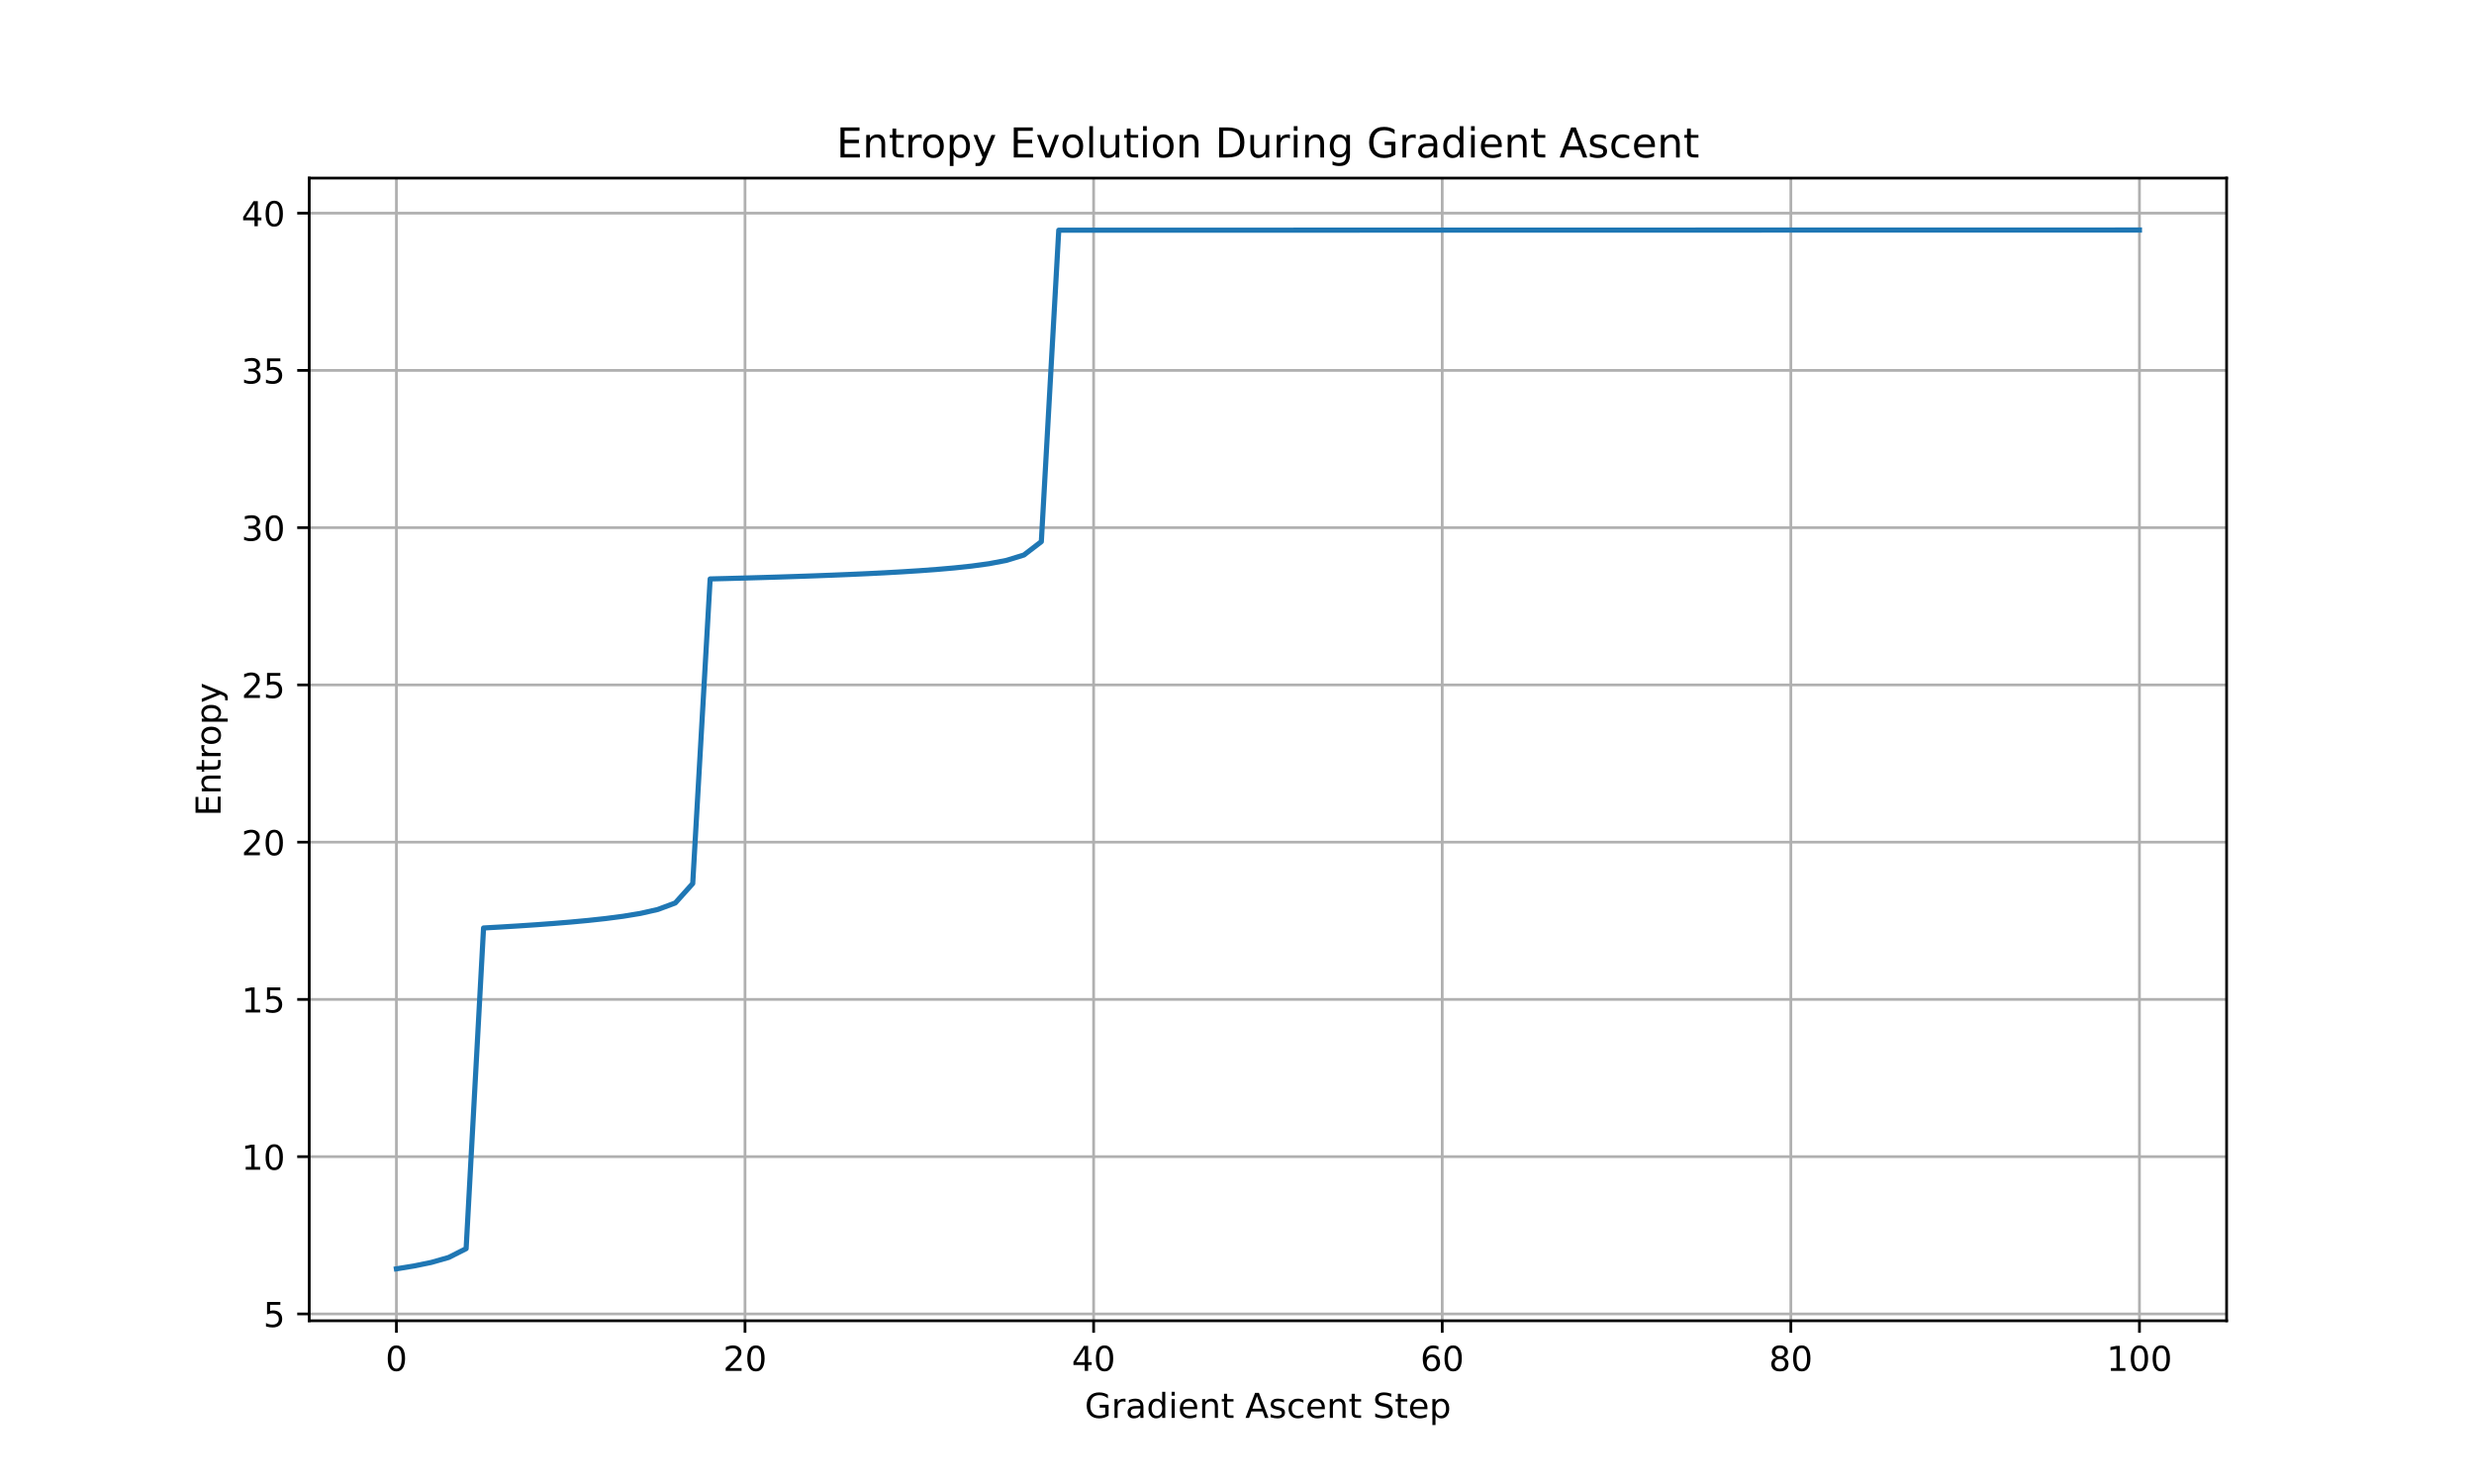
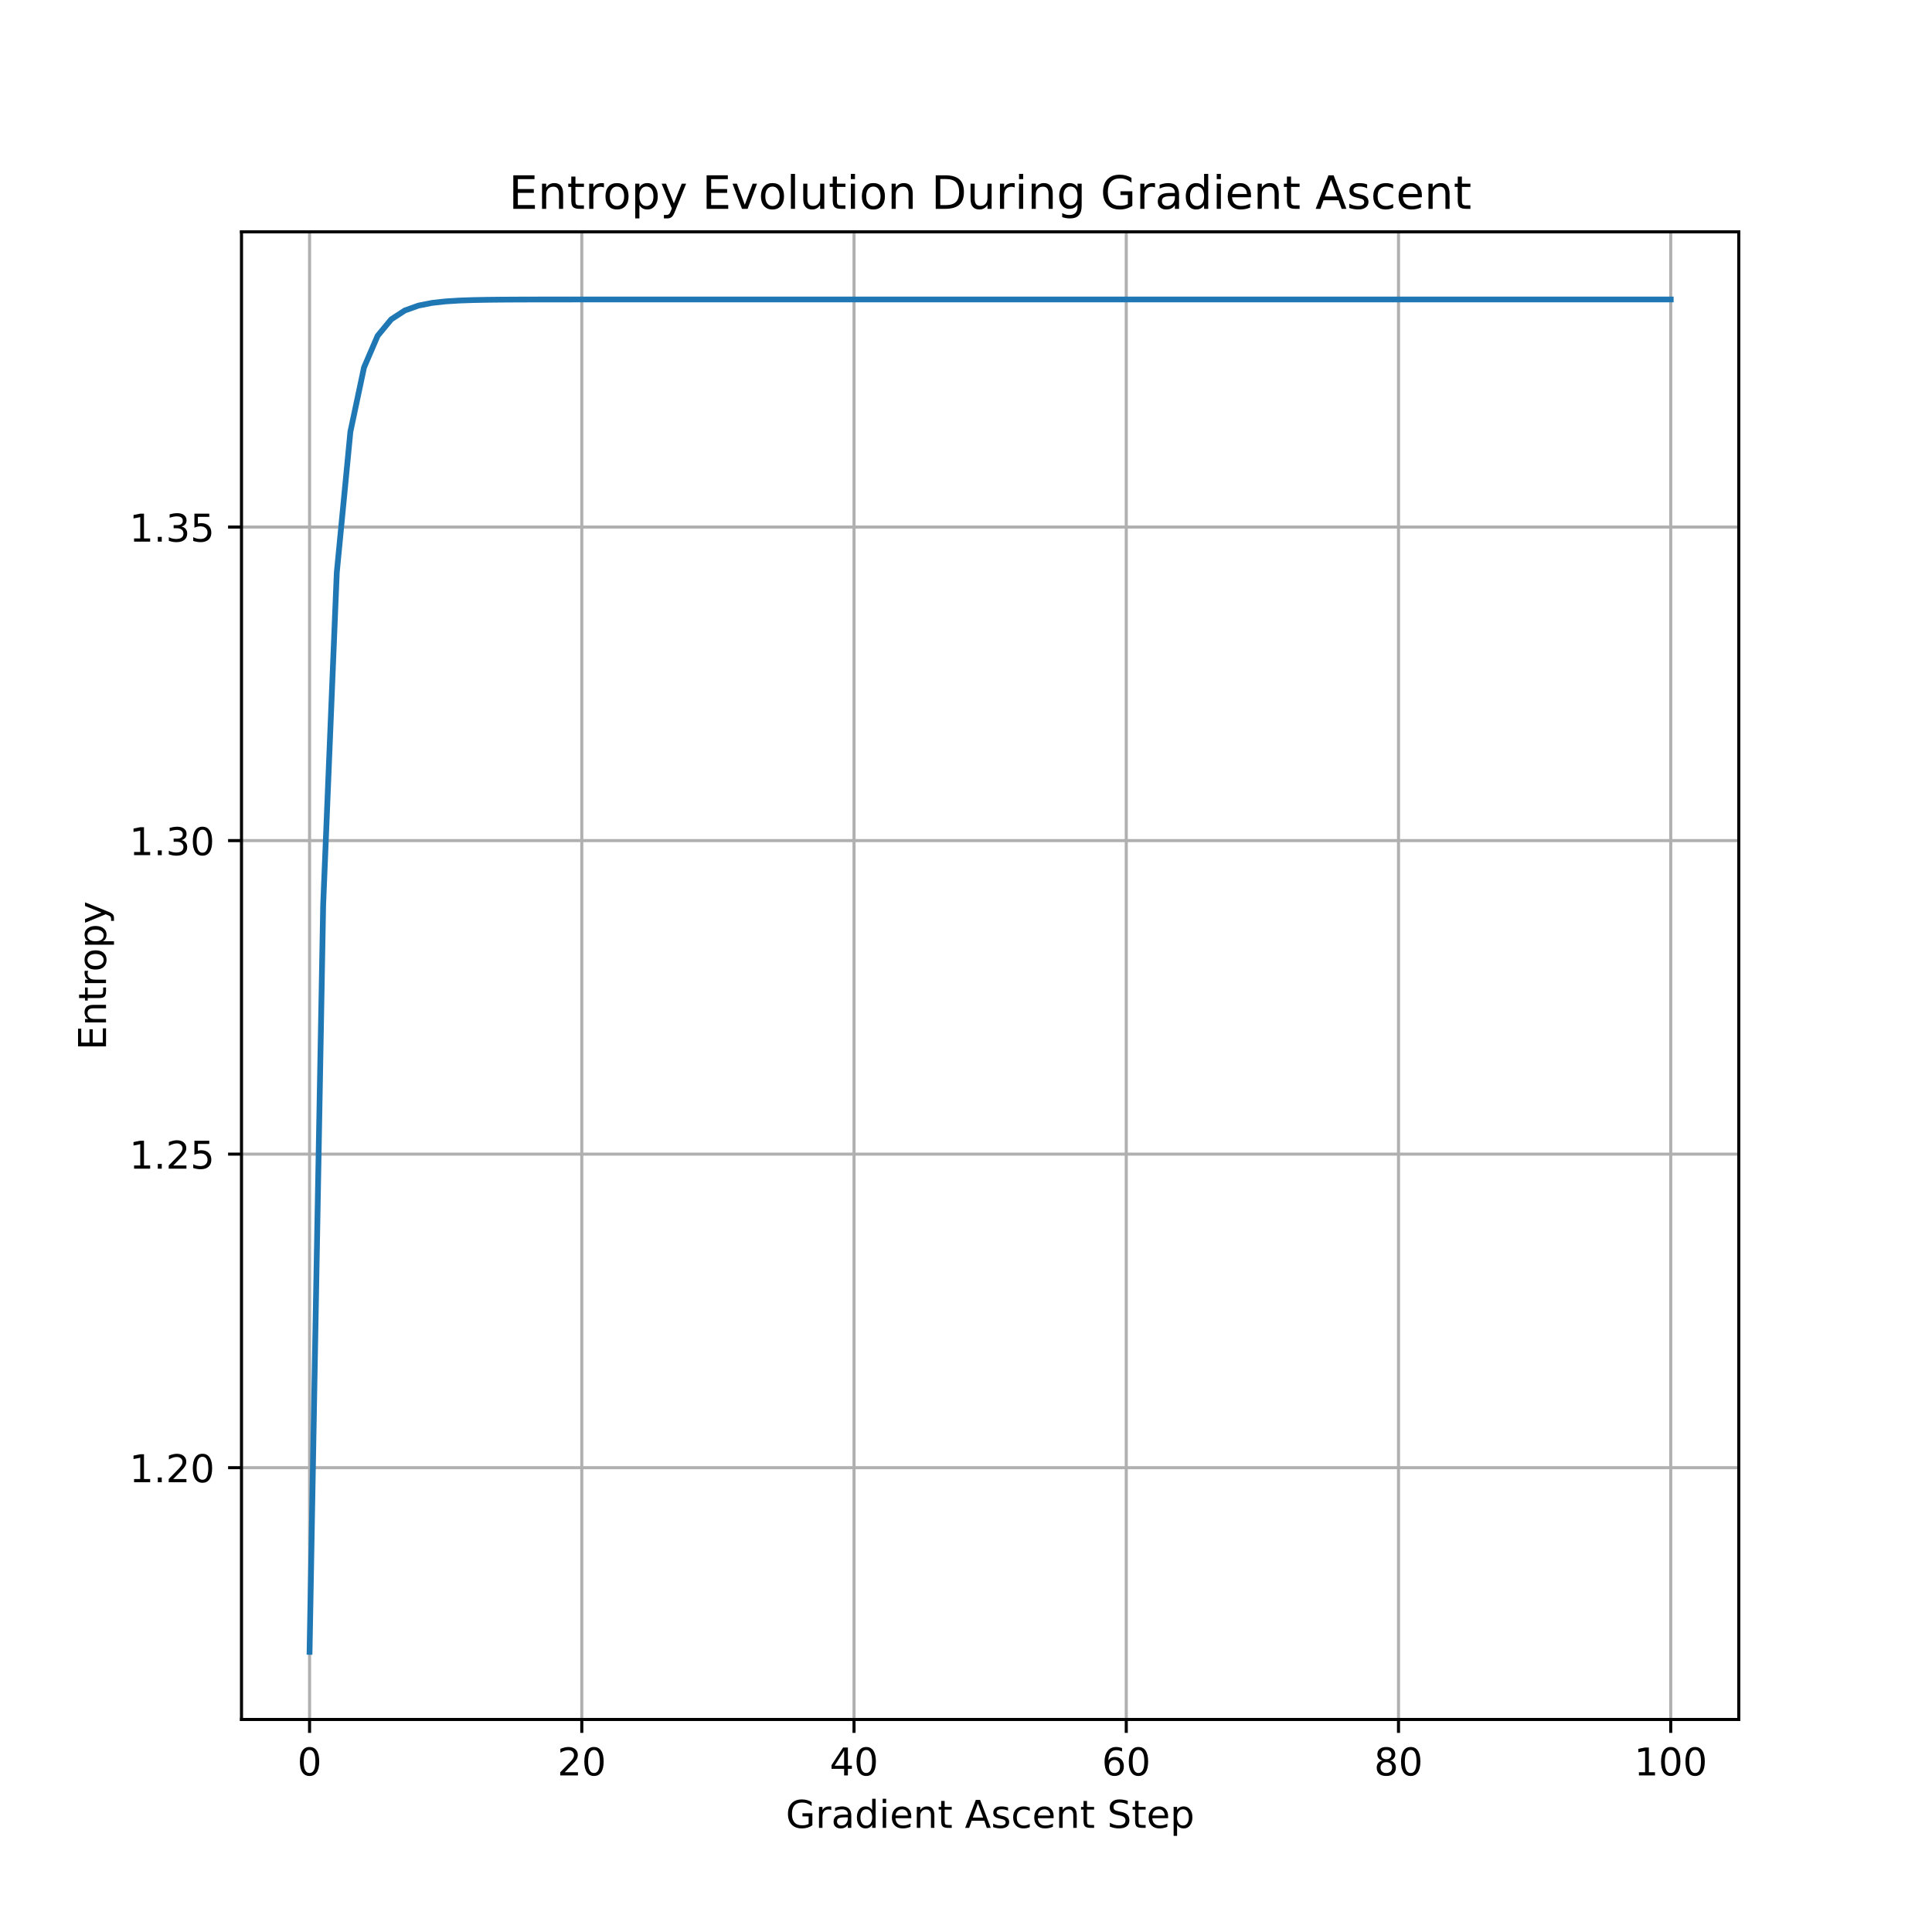
- <svg xmlns="http://www.w3.org/2000/svg" xmlns:xlink="http://www.w3.org/1999/xlink" width="720pt" height="432pt" viewBox="0 0 720 432" version="1.1">
+ <svg xmlns="http://www.w3.org/2000/svg" xmlns:xlink="http://www.w3.org/1999/xlink" width="504pt" height="504pt" viewBox="0 0 504 504" version="1.1">
  <defs>
    <style type="text/css">*{stroke-linejoin: round; stroke-linecap: butt}</style>
  </defs>
  <g id="figure_1">
    <g id="patch_1">
-       <path d="M 0 432  L 720 432  L 720 0  L 0 0  L 0 432  z " style="fill: none" />
+       <path d="M 0 504  L 504 504  L 504 0  L 0 0  L 0 504  z " style="fill: none" />
    </g>
    <g id="axes_1">
      <g id="patch_2">
-         <path d="M 90 384.48  L 648 384.48  L 648 51.84  L 90 51.84  L 90 384.48  z " style="fill: none" />
+         <path d="M 63 448.56  L 453.6 448.56  L 453.6 60.48  L 63 60.48  L 63 448.56  z " style="fill: none" />
      </g>
      <g id="matplotlib.axis_1">
        <g id="xtick_1">
          <g id="line2d_1">
-             <path d="M 115.364 384.48  L 115.364 51.84  " clip-path="url(#p4aa6368292)" style="fill: none; stroke: #b0b0b0; stroke-width: 0.8; stroke-linecap: square" />
+             <path d="M 80.755 448.56  L 80.755 60.48  " clip-path="url(#p3ddbc69bce)" style="fill: none; stroke: #b0b0b0; stroke-width: 0.8; stroke-linecap: square" />
          </g>
          <g id="line2d_2">
            <defs>
-               <path id="mb524444a73" d="M 0 0  L 0 3.5  " style="stroke: #000000; stroke-width: 0.8" />
+               <path id="m2b04e5238c" d="M 0 0  L 0 3.5  " style="stroke: #000000; stroke-width: 0.8" />
            </defs>
            <g>
-               <use xlink:href="#mb524444a73" x="115.364" y="384.48" style="stroke: #000000; stroke-width: 0.8" />
+               <use xlink:href="#m2b04e5238c" x="80.755" y="448.56" style="stroke: #000000; stroke-width: 0.8" />
            </g>
          </g>
          <g id="text_1">
-             <g transform="translate(112.1824 399.0784) scale(0.1 -0.1)">
+             <g transform="translate(77.5733 463.1584) scale(0.1 -0.1)">
              <defs>
                <path id="DejaVuSans-30" d="M 2034 4250  Q 1547 4250 1301 3770  Q 1056 3291 1056 2328  Q 1056 1369 1301 889  Q 1547 409 2034 409  Q 2525 409 2770 889  Q 3016 1369 3016 2328  Q 3016 3291 2770 3770  Q 2525 4250 2034 4250  z M 2034 4750  Q 2819 4750 3233 4129  Q 3647 3509 3647 2328  Q 3647 1150 3233 529  Q 2819 -91 2034 -91  Q 1250 -91 836 529  Q 422 1150 422 2328  Q 422 3509 836 4129  Q 1250 4750 2034 4750  z " transform="scale(0.015625)" />
              </defs>
              <use xlink:href="#DejaVuSans-30" />
            </g>
          </g>
        </g>
        <g id="xtick_2">
          <g id="line2d_3">
-             <path d="M 216.818 384.48  L 216.818 51.84  " clip-path="url(#p4aa6368292)" style="fill: none; stroke: #b0b0b0; stroke-width: 0.8; stroke-linecap: square" />
+             <path d="M 151.773 448.56  L 151.773 60.48  " clip-path="url(#p3ddbc69bce)" style="fill: none; stroke: #b0b0b0; stroke-width: 0.8; stroke-linecap: square" />
          </g>
          <g id="line2d_4">
            <g>
-               <use xlink:href="#mb524444a73" x="216.818" y="384.48" style="stroke: #000000; stroke-width: 0.8" />
+               <use xlink:href="#m2b04e5238c" x="151.773" y="448.56" style="stroke: #000000; stroke-width: 0.8" />
            </g>
          </g>
          <g id="text_2">
-             <g transform="translate(210.4557 399.0784) scale(0.1 -0.1)">
+             <g transform="translate(145.4102 463.1584) scale(0.1 -0.1)">
              <defs>
                <path id="DejaVuSans-32" d="M 1228 531  L 3431 531  L 3431 0  L 469 0  L 469 531  Q 828 903 1448 1529  Q 2069 2156 2228 2338  Q 2531 2678 2651 2914  Q 2772 3150 2772 3378  Q 2772 3750 2511 3984  Q 2250 4219 1831 4219  Q 1534 4219 1204 4116  Q 875 4013 500 3803  L 500 4441  Q 881 4594 1212 4672  Q 1544 4750 1819 4750  Q 2544 4750 2975 4387  Q 3406 4025 3406 3419  Q 3406 3131 3298 2873  Q 3191 2616 2906 2266  Q 2828 2175 2409 1742  Q 1991 1309 1228 531  z " transform="scale(0.015625)" />
              </defs>
              <use xlink:href="#DejaVuSans-32" />
              <use xlink:href="#DejaVuSans-30" x="63.623" />
            </g>
          </g>
        </g>
        <g id="xtick_3">
          <g id="line2d_5">
-             <path d="M 318.273 384.48  L 318.273 51.84  " clip-path="url(#p4aa6368292)" style="fill: none; stroke: #b0b0b0; stroke-width: 0.8; stroke-linecap: square" />
+             <path d="M 222.791 448.56  L 222.791 60.48  " clip-path="url(#p3ddbc69bce)" style="fill: none; stroke: #b0b0b0; stroke-width: 0.8; stroke-linecap: square" />
          </g>
          <g id="line2d_6">
            <g>
-               <use xlink:href="#mb524444a73" x="318.273" y="384.48" style="stroke: #000000; stroke-width: 0.8" />
+               <use xlink:href="#m2b04e5238c" x="222.791" y="448.56" style="stroke: #000000; stroke-width: 0.8" />
            </g>
          </g>
          <g id="text_3">
-             <g transform="translate(311.9102 399.0784) scale(0.1 -0.1)">
+             <g transform="translate(216.4284 463.1584) scale(0.1 -0.1)">
              <defs>
                <path id="DejaVuSans-34" d="M 2419 4116  L 825 1625  L 2419 1625  L 2419 4116  z M 2253 4666  L 3047 4666  L 3047 1625  L 3713 1625  L 3713 1100  L 3047 1100  L 3047 0  L 2419 0  L 2419 1100  L 313 1100  L 313 1709  L 2253 4666  z " transform="scale(0.015625)" />
              </defs>
              <use xlink:href="#DejaVuSans-34" />
              <use xlink:href="#DejaVuSans-30" x="63.623" />
            </g>
          </g>
        </g>
        <g id="xtick_4">
          <g id="line2d_7">
-             <path d="M 419.727 384.48  L 419.727 51.84  " clip-path="url(#p4aa6368292)" style="fill: none; stroke: #b0b0b0; stroke-width: 0.8; stroke-linecap: square" />
+             <path d="M 293.809 448.56  L 293.809 60.48  " clip-path="url(#p3ddbc69bce)" style="fill: none; stroke: #b0b0b0; stroke-width: 0.8; stroke-linecap: square" />
          </g>
          <g id="line2d_8">
            <g>
-               <use xlink:href="#mb524444a73" x="419.727" y="384.48" style="stroke: #000000; stroke-width: 0.8" />
+               <use xlink:href="#m2b04e5238c" x="293.809" y="448.56" style="stroke: #000000; stroke-width: 0.8" />
            </g>
          </g>
          <g id="text_4">
-             <g transform="translate(413.3648 399.0784) scale(0.1 -0.1)">
+             <g transform="translate(287.4466 463.1584) scale(0.1 -0.1)">
              <defs>
                <path id="DejaVuSans-36" d="M 2113 2584  Q 1688 2584 1439 2293  Q 1191 2003 1191 1497  Q 1191 994 1439 701  Q 1688 409 2113 409  Q 2538 409 2786 701  Q 3034 994 3034 1497  Q 3034 2003 2786 2293  Q 2538 2584 2113 2584  z M 3366 4563  L 3366 3988  Q 3128 4100 2886 4159  Q 2644 4219 2406 4219  Q 1781 4219 1451 3797  Q 1122 3375 1075 2522  Q 1259 2794 1537 2939  Q 1816 3084 2150 3084  Q 2853 3084 3261 2657  Q 3669 2231 3669 1497  Q 3669 778 3244 343  Q 2819 -91 2113 -91  Q 1303 -91 875 529  Q 447 1150 447 2328  Q 447 3434 972 4092  Q 1497 4750 2381 4750  Q 2619 4750 2861 4703  Q 3103 4656 3366 4563  z " transform="scale(0.015625)" />
              </defs>
              <use xlink:href="#DejaVuSans-36" />
              <use xlink:href="#DejaVuSans-30" x="63.623" />
            </g>
          </g>
        </g>
        <g id="xtick_5">
          <g id="line2d_9">
-             <path d="M 521.182 384.48  L 521.182 51.84  " clip-path="url(#p4aa6368292)" style="fill: none; stroke: #b0b0b0; stroke-width: 0.8; stroke-linecap: square" />
+             <path d="M 364.827 448.56  L 364.827 60.48  " clip-path="url(#p3ddbc69bce)" style="fill: none; stroke: #b0b0b0; stroke-width: 0.8; stroke-linecap: square" />
          </g>
          <g id="line2d_10">
            <g>
-               <use xlink:href="#mb524444a73" x="521.182" y="384.48" style="stroke: #000000; stroke-width: 0.8" />
+               <use xlink:href="#m2b04e5238c" x="364.827" y="448.56" style="stroke: #000000; stroke-width: 0.8" />
            </g>
          </g>
          <g id="text_5">
-             <g transform="translate(514.8193 399.0784) scale(0.1 -0.1)">
+             <g transform="translate(358.4648 463.1584) scale(0.1 -0.1)">
              <defs>
                <path id="DejaVuSans-38" d="M 2034 2216  Q 1584 2216 1326 1975  Q 1069 1734 1069 1313  Q 1069 891 1326 650  Q 1584 409 2034 409  Q 2484 409 2743 651  Q 3003 894 3003 1313  Q 3003 1734 2745 1975  Q 2488 2216 2034 2216  z M 1403 2484  Q 997 2584 770 2862  Q 544 3141 544 3541  Q 544 4100 942 4425  Q 1341 4750 2034 4750  Q 2731 4750 3128 4425  Q 3525 4100 3525 3541  Q 3525 3141 3298 2862  Q 3072 2584 2669 2484  Q 3125 2378 3379 2068  Q 3634 1759 3634 1313  Q 3634 634 3220 271  Q 2806 -91 2034 -91  Q 1263 -91 848 271  Q 434 634 434 1313  Q 434 1759 690 2068  Q 947 2378 1403 2484  z M 1172 3481  Q 1172 3119 1398 2916  Q 1625 2713 2034 2713  Q 2441 2713 2670 2916  Q 2900 3119 2900 3481  Q 2900 3844 2670 4047  Q 2441 4250 2034 4250  Q 1625 4250 1398 4047  Q 1172 3844 1172 3481  z " transform="scale(0.015625)" />
              </defs>
              <use xlink:href="#DejaVuSans-38" />
              <use xlink:href="#DejaVuSans-30" x="63.623" />
            </g>
          </g>
        </g>
        <g id="xtick_6">
          <g id="line2d_11">
-             <path d="M 622.636 384.48  L 622.636 51.84  " clip-path="url(#p4aa6368292)" style="fill: none; stroke: #b0b0b0; stroke-width: 0.8; stroke-linecap: square" />
+             <path d="M 435.845 448.56  L 435.845 60.48  " clip-path="url(#p3ddbc69bce)" style="fill: none; stroke: #b0b0b0; stroke-width: 0.8; stroke-linecap: square" />
          </g>
          <g id="line2d_12">
            <g>
-               <use xlink:href="#mb524444a73" x="622.636" y="384.48" style="stroke: #000000; stroke-width: 0.8" />
+               <use xlink:href="#m2b04e5238c" x="435.845" y="448.56" style="stroke: #000000; stroke-width: 0.8" />
            </g>
          </g>
          <g id="text_6">
-             <g transform="translate(613.0926 399.0784) scale(0.1 -0.1)">
+             <g transform="translate(426.3017 463.1584) scale(0.1 -0.1)">
              <defs>
                <path id="DejaVuSans-31" d="M 794 531  L 1825 531  L 1825 4091  L 703 3866  L 703 4441  L 1819 4666  L 2450 4666  L 2450 531  L 3481 531  L 3481 0  L 794 0  L 794 531  z " transform="scale(0.015625)" />
              </defs>
              <use xlink:href="#DejaVuSans-31" />
              <use xlink:href="#DejaVuSans-30" x="63.623" />
              <use xlink:href="#DejaVuSans-30" x="127.246" />
            </g>
          </g>
        </g>
        <g id="text_7">
-           <g transform="translate(315.6945 412.7566) scale(0.1 -0.1)">
+           <g transform="translate(204.9945 476.8366) scale(0.1 -0.1)">
            <defs>
              <path id="DejaVuSans-47" d="M 3809 666  L 3809 1919  L 2778 1919  L 2778 2438  L 4434 2438  L 4434 434  Q 4069 175 3628 42  Q 3188 -91 2688 -91  Q 1594 -91 976 548  Q 359 1188 359 2328  Q 359 3472 976 4111  Q 1594 4750 2688 4750  Q 3144 4750 3555 4637  Q 3966 4525 4313 4306  L 4313 3634  Q 3963 3931 3569 4081  Q 3175 4231 2741 4231  Q 1884 4231 1454 3753  Q 1025 3275 1025 2328  Q 1025 1384 1454 906  Q 1884 428 2741 428  Q 3075 428 3337 486  Q 3600 544 3809 666  z " transform="scale(0.015625)" />
              <path id="DejaVuSans-72" d="M 2631 2963  Q 2534 3019 2420 3045  Q 2306 3072 2169 3072  Q 1681 3072 1420 2755  Q 1159 2438 1159 1844  L 1159 0  L 581 0  L 581 3500  L 1159 3500  L 1159 2956  Q 1341 3275 1631 3429  Q 1922 3584 2338 3584  Q 2397 3584 2469 3576  Q 2541 3569 2628 3553  L 2631 2963  z " transform="scale(0.015625)" />
              <path id="DejaVuSans-61" d="M 2194 1759  Q 1497 1759 1228 1600  Q 959 1441 959 1056  Q 959 750 1161 570  Q 1363 391 1709 391  Q 2188 391 2477 730  Q 2766 1069 2766 1631  L 2766 1759  L 2194 1759  z M 3341 1997  L 3341 0  L 2766 0  L 2766 531  Q 2569 213 2275 61  Q 1981 -91 1556 -91  Q 1019 -91 701 211  Q 384 513 384 1019  Q 384 1609 779 1909  Q 1175 2209 1959 2209  L 2766 2209  L 2766 2266  Q 2766 2663 2505 2880  Q 2244 3097 1772 3097  Q 1472 3097 1187 3025  Q 903 2953 641 2809  L 641 3341  Q 956 3463 1253 3523  Q 1550 3584 1831 3584  Q 2591 3584 2966 3190  Q 3341 2797 3341 1997  z " transform="scale(0.015625)" />
              <path id="DejaVuSans-64" d="M 2906 2969  L 2906 4863  L 3481 4863  L 3481 0  L 2906 0  L 2906 525  Q 2725 213 2448 61  Q 2172 -91 1784 -91  Q 1150 -91 751 415  Q 353 922 353 1747  Q 353 2572 751 3078  Q 1150 3584 1784 3584  Q 2172 3584 2448 3432  Q 2725 3281 2906 2969  z M 947 1747  Q 947 1113 1208 752  Q 1469 391 1925 391  Q 2381 391 2643 752  Q 2906 1113 2906 1747  Q 2906 2381 2643 2742  Q 2381 3103 1925 3103  Q 1469 3103 1208 2742  Q 947 2381 947 1747  z " transform="scale(0.015625)" />
              <path id="DejaVuSans-69" d="M 603 3500  L 1178 3500  L 1178 0  L 603 0  L 603 3500  z M 603 4863  L 1178 4863  L 1178 4134  L 603 4134  L 603 4863  z " transform="scale(0.015625)" />
              <path id="DejaVuSans-65" d="M 3597 1894  L 3597 1613  L 953 1613  Q 991 1019 1311 708  Q 1631 397 2203 397  Q 2534 397 2845 478  Q 3156 559 3463 722  L 3463 178  Q 3153 47 2828 -22  Q 2503 -91 2169 -91  Q 1331 -91 842 396  Q 353 884 353 1716  Q 353 2575 817 3079  Q 1281 3584 2069 3584  Q 2775 3584 3186 3129  Q 3597 2675 3597 1894  z M 3022 2063  Q 3016 2534 2758 2815  Q 2500 3097 2075 3097  Q 1594 3097 1305 2825  Q 1016 2553 972 2059  L 3022 2063  z " transform="scale(0.015625)" />
              <path id="DejaVuSans-6e" d="M 3513 2113  L 3513 0  L 2938 0  L 2938 2094  Q 2938 2591 2744 2837  Q 2550 3084 2163 3084  Q 1697 3084 1428 2787  Q 1159 2491 1159 1978  L 1159 0  L 581 0  L 581 3500  L 1159 3500  L 1159 2956  Q 1366 3272 1645 3428  Q 1925 3584 2291 3584  Q 2894 3584 3203 3211  Q 3513 2838 3513 2113  z " transform="scale(0.015625)" />
              <path id="DejaVuSans-74" d="M 1172 4494  L 1172 3500  L 2356 3500  L 2356 3053  L 1172 3053  L 1172 1153  Q 1172 725 1289 603  Q 1406 481 1766 481  L 2356 481  L 2356 0  L 1766 0  Q 1100 0 847 248  Q 594 497 594 1153  L 594 3053  L 172 3053  L 172 3500  L 594 3500  L 594 4494  L 1172 4494  z " transform="scale(0.015625)" />
              <path id="DejaVuSans-20" transform="scale(0.015625)" />
              <path id="DejaVuSans-41" d="M 2188 4044  L 1331 1722  L 3047 1722  L 2188 4044  z M 1831 4666  L 2547 4666  L 4325 0  L 3669 0  L 3244 1197  L 1141 1197  L 716 0  L 50 0  L 1831 4666  z " transform="scale(0.015625)" />
              <path id="DejaVuSans-73" d="M 2834 3397  L 2834 2853  Q 2591 2978 2328 3040  Q 2066 3103 1784 3103  Q 1356 3103 1142 2972  Q 928 2841 928 2578  Q 928 2378 1081 2264  Q 1234 2150 1697 2047  L 1894 2003  Q 2506 1872 2764 1633  Q 3022 1394 3022 966  Q 3022 478 2636 193  Q 2250 -91 1575 -91  Q 1294 -91 989 -36  Q 684 19 347 128  L 347 722  Q 666 556 975 473  Q 1284 391 1588 391  Q 1994 391 2212 530  Q 2431 669 2431 922  Q 2431 1156 2273 1281  Q 2116 1406 1581 1522  L 1381 1569  Q 847 1681 609 1914  Q 372 2147 372 2553  Q 372 3047 722 3315  Q 1072 3584 1716 3584  Q 2034 3584 2315 3537  Q 2597 3491 2834 3397  z " transform="scale(0.015625)" />
              <path id="DejaVuSans-63" d="M 3122 3366  L 3122 2828  Q 2878 2963 2633 3030  Q 2388 3097 2138 3097  Q 1578 3097 1268 2742  Q 959 2388 959 1747  Q 959 1106 1268 751  Q 1578 397 2138 397  Q 2388 397 2633 464  Q 2878 531 3122 666  L 3122 134  Q 2881 22 2623 -34  Q 2366 -91 2075 -91  Q 1284 -91 818 406  Q 353 903 353 1747  Q 353 2603 823 3093  Q 1294 3584 2113 3584  Q 2378 3584 2631 3529  Q 2884 3475 3122 3366  z " transform="scale(0.015625)" />
              <path id="DejaVuSans-53" d="M 3425 4513  L 3425 3897  Q 3066 4069 2747 4153  Q 2428 4238 2131 4238  Q 1616 4238 1336 4038  Q 1056 3838 1056 3469  Q 1056 3159 1242 3001  Q 1428 2844 1947 2747  L 2328 2669  Q 3034 2534 3370 2195  Q 3706 1856 3706 1288  Q 3706 609 3251 259  Q 2797 -91 1919 -91  Q 1588 -91 1214 -16  Q 841 59 441 206  L 441 856  Q 825 641 1194 531  Q 1563 422 1919 422  Q 2459 422 2753 634  Q 3047 847 3047 1241  Q 3047 1584 2836 1778  Q 2625 1972 2144 2069  L 1759 2144  Q 1053 2284 737 2584  Q 422 2884 422 3419  Q 422 4038 858 4394  Q 1294 4750 2059 4750  Q 2388 4750 2728 4690  Q 3069 4631 3425 4513  z " transform="scale(0.015625)" />
              <path id="DejaVuSans-70" d="M 1159 525  L 1159 -1331  L 581 -1331  L 581 3500  L 1159 3500  L 1159 2969  Q 1341 3281 1617 3432  Q 1894 3584 2278 3584  Q 2916 3584 3314 3078  Q 3713 2572 3713 1747  Q 3713 922 3314 415  Q 2916 -91 2278 -91  Q 1894 -91 1617 61  Q 1341 213 1159 525  z M 3116 1747  Q 3116 2381 2855 2742  Q 2594 3103 2138 3103  Q 1681 3103 1420 2742  Q 1159 2381 1159 1747  Q 1159 1113 1420 752  Q 1681 391 2138 391  Q 2594 391 2855 752  Q 3116 1113 3116 1747  z " transform="scale(0.015625)" />
            </defs>
            <use xlink:href="#DejaVuSans-47" />
            <use xlink:href="#DejaVuSans-72" x="77.49" />
            <use xlink:href="#DejaVuSans-61" x="118.604" />
            <use xlink:href="#DejaVuSans-64" x="179.883" />
            <use xlink:href="#DejaVuSans-69" x="243.359" />
            <use xlink:href="#DejaVuSans-65" x="271.143" />
            <use xlink:href="#DejaVuSans-6e" x="332.666" />
            <use xlink:href="#DejaVuSans-74" x="396.045" />
            <use xlink:href="#DejaVuSans-20" x="435.254" />
            <use xlink:href="#DejaVuSans-41" x="467.041" />
            <use xlink:href="#DejaVuSans-73" x="535.449" />
            <use xlink:href="#DejaVuSans-63" x="587.549" />
            <use xlink:href="#DejaVuSans-65" x="642.529" />
            <use xlink:href="#DejaVuSans-6e" x="704.053" />
            <use xlink:href="#DejaVuSans-74" x="767.432" />
            <use xlink:href="#DejaVuSans-20" x="806.641" />
            <use xlink:href="#DejaVuSans-53" x="838.428" />
            <use xlink:href="#DejaVuSans-74" x="901.904" />
            <use xlink:href="#DejaVuSans-65" x="941.113" />
            <use xlink:href="#DejaVuSans-70" x="1002.637" />
          </g>
        </g>
      </g>
      <g id="matplotlib.axis_2">
        <g id="ytick_1">
          <g id="line2d_13">
-             <path d="M 90 382.491  L 648 382.491  " clip-path="url(#p4aa6368292)" style="fill: none; stroke: #b0b0b0; stroke-width: 0.8; stroke-linecap: square" />
+             <path d="M 63 382.869  L 453.6 382.869  " clip-path="url(#p3ddbc69bce)" style="fill: none; stroke: #b0b0b0; stroke-width: 0.8; stroke-linecap: square" />
          </g>
          <g id="line2d_14">
            <defs>
-               <path id="md4e0f76ef7" d="M 0 0  L -3.5 0  " style="stroke: #000000; stroke-width: 0.8" />
+               <path id="maef24ab260" d="M 0 0  L -3.5 0  " style="stroke: #000000; stroke-width: 0.8" />
            </defs>
            <g>
-               <use xlink:href="#md4e0f76ef7" x="90" y="382.491" style="stroke: #000000; stroke-width: 0.8" />
+               <use xlink:href="#maef24ab260" x="63" y="382.869" style="stroke: #000000; stroke-width: 0.8" />
            </g>
          </g>
          <g id="text_8">
-             <g transform="translate(76.6375 386.2899) scale(0.1 -0.1)">
-               <defs>
-                 <path id="DejaVuSans-35" d="M 691 4666  L 3169 4666  L 3169 4134  L 1269 4134  L 1269 2991  Q 1406 3038 1543 3061  Q 1681 3084 1819 3084  Q 2600 3084 3056 2656  Q 3513 2228 3513 1497  Q 3513 744 3044 326  Q 2575 -91 1722 -91  Q 1428 -91 1123 -41  Q 819 9 494 109  L 494 744  Q 775 591 1075 516  Q 1375 441 1709 441  Q 2250 441 2565 725  Q 2881 1009 2881 1497  Q 2881 1984 2565 2268  Q 2250 2553 1709 2553  Q 1456 2553 1204 2497  Q 953 2441 691 2322  L 691 4666  z " transform="scale(0.015625)" />
-               </defs>
-               <use xlink:href="#DejaVuSans-35" />
+             <g transform="translate(33.73438 386.668) scale(0.1 -0.1)">
+               <defs>
+                 <path id="DejaVuSans-2e" d="M 684 794  L 1344 794  L 1344 0  L 684 0  L 684 794  z " transform="scale(0.015625)" />
+               </defs>
+               <use xlink:href="#DejaVuSans-31" />
+               <use xlink:href="#DejaVuSans-2e" x="63.623" />
+               <use xlink:href="#DejaVuSans-32" x="95.41" />
+               <use xlink:href="#DejaVuSans-30" x="159.033" />
            </g>
          </g>
        </g>
        <g id="ytick_2">
          <g id="line2d_15">
-             <path d="M 90 336.713  L 648 336.713  " clip-path="url(#p4aa6368292)" style="fill: none; stroke: #b0b0b0; stroke-width: 0.8; stroke-linecap: square" />
+             <path d="M 63 301.076  L 453.6 301.076  " clip-path="url(#p3ddbc69bce)" style="fill: none; stroke: #b0b0b0; stroke-width: 0.8; stroke-linecap: square" />
          </g>
          <g id="line2d_16">
            <g>
-               <use xlink:href="#md4e0f76ef7" x="90" y="336.713" style="stroke: #000000; stroke-width: 0.8" />
+               <use xlink:href="#maef24ab260" x="63" y="301.076" style="stroke: #000000; stroke-width: 0.8" />
            </g>
          </g>
          <g id="text_9">
-             <g transform="translate(70.275 340.5124) scale(0.1 -0.1)">
-               <use xlink:href="#DejaVuSans-31" />
-               <use xlink:href="#DejaVuSans-30" x="63.623" />
+             <g transform="translate(33.73438 304.8757) scale(0.1 -0.1)">
+               <defs>
+                 <path id="DejaVuSans-35" d="M 691 4666  L 3169 4666  L 3169 4134  L 1269 4134  L 1269 2991  Q 1406 3038 1543 3061  Q 1681 3084 1819 3084  Q 2600 3084 3056 2656  Q 3513 2228 3513 1497  Q 3513 744 3044 326  Q 2575 -91 1722 -91  Q 1428 -91 1123 -41  Q 819 9 494 109  L 494 744  Q 775 591 1075 516  Q 1375 441 1709 441  Q 2250 441 2565 725  Q 2881 1009 2881 1497  Q 2881 1984 2565 2268  Q 2250 2553 1709 2553  Q 1456 2553 1204 2497  Q 953 2441 691 2322  L 691 4666  z " transform="scale(0.015625)" />
+               </defs>
+               <use xlink:href="#DejaVuSans-31" />
+               <use xlink:href="#DejaVuSans-2e" x="63.623" />
+               <use xlink:href="#DejaVuSans-32" x="95.41" />
+               <use xlink:href="#DejaVuSans-35" x="159.033" />
            </g>
          </g>
        </g>
        <g id="ytick_3">
          <g id="line2d_17">
-             <path d="M 90 290.936  L 648 290.936  " clip-path="url(#p4aa6368292)" style="fill: none; stroke: #b0b0b0; stroke-width: 0.8; stroke-linecap: square" />
+             <path d="M 63 219.284  L 453.6 219.284  " clip-path="url(#p3ddbc69bce)" style="fill: none; stroke: #b0b0b0; stroke-width: 0.8; stroke-linecap: square" />
          </g>
          <g id="line2d_18">
            <g>
-               <use xlink:href="#md4e0f76ef7" x="90" y="290.936" style="stroke: #000000; stroke-width: 0.8" />
+               <use xlink:href="#maef24ab260" x="63" y="219.284" style="stroke: #000000; stroke-width: 0.8" />
            </g>
          </g>
          <g id="text_10">
-             <g transform="translate(70.275 294.7349) scale(0.1 -0.1)">
-               <use xlink:href="#DejaVuSans-31" />
-               <use xlink:href="#DejaVuSans-35" x="63.623" />
+             <g transform="translate(33.73438 223.0834) scale(0.1 -0.1)">
+               <defs>
+                 <path id="DejaVuSans-33" d="M 2597 2516  Q 3050 2419 3304 2112  Q 3559 1806 3559 1356  Q 3559 666 3084 287  Q 2609 -91 1734 -91  Q 1441 -91 1130 -33  Q 819 25 488 141  L 488 750  Q 750 597 1062 519  Q 1375 441 1716 441  Q 2309 441 2620 675  Q 2931 909 2931 1356  Q 2931 1769 2642 2001  Q 2353 2234 1838 2234  L 1294 2234  L 1294 2753  L 1863 2753  Q 2328 2753 2575 2939  Q 2822 3125 2822 3475  Q 2822 3834 2567 4026  Q 2313 4219 1838 4219  Q 1578 4219 1281 4162  Q 984 4106 628 3988  L 628 4550  Q 988 4650 1302 4700  Q 1616 4750 1894 4750  Q 2613 4750 3031 4423  Q 3450 4097 3450 3541  Q 3450 3153 3228 2886  Q 3006 2619 2597 2516  z " transform="scale(0.015625)" />
+               </defs>
+               <use xlink:href="#DejaVuSans-31" />
+               <use xlink:href="#DejaVuSans-2e" x="63.623" />
+               <use xlink:href="#DejaVuSans-33" x="95.41" />
+               <use xlink:href="#DejaVuSans-30" x="159.033" />
            </g>
          </g>
        </g>
        <g id="ytick_4">
          <g id="line2d_19">
-             <path d="M 90 245.158  L 648 245.158  " clip-path="url(#p4aa6368292)" style="fill: none; stroke: #b0b0b0; stroke-width: 0.8; stroke-linecap: square" />
+             <path d="M 63 137.492  L 453.6 137.492  " clip-path="url(#p3ddbc69bce)" style="fill: none; stroke: #b0b0b0; stroke-width: 0.8; stroke-linecap: square" />
          </g>
          <g id="line2d_20">
            <g>
-               <use xlink:href="#md4e0f76ef7" x="90" y="245.158" style="stroke: #000000; stroke-width: 0.8" />
+               <use xlink:href="#maef24ab260" x="63" y="137.492" style="stroke: #000000; stroke-width: 0.8" />
            </g>
          </g>
          <g id="text_11">
-             <g transform="translate(70.275 248.9574) scale(0.1 -0.1)">
-               <use xlink:href="#DejaVuSans-32" />
-               <use xlink:href="#DejaVuSans-30" x="63.623" />
-             </g>
-           </g>
-         </g>
-         <g id="ytick_5">
-           <g id="line2d_21">
-             <path d="M 90 199.381  L 648 199.381  " clip-path="url(#p4aa6368292)" style="fill: none; stroke: #b0b0b0; stroke-width: 0.8; stroke-linecap: square" />
-           </g>
-           <g id="line2d_22">
-             <g>
-               <use xlink:href="#md4e0f76ef7" x="90" y="199.381" style="stroke: #000000; stroke-width: 0.8" />
-             </g>
-           </g>
-           <g id="text_12">
-             <g transform="translate(70.275 203.1799) scale(0.1 -0.1)">
-               <use xlink:href="#DejaVuSans-32" />
-               <use xlink:href="#DejaVuSans-35" x="63.623" />
-             </g>
-           </g>
-         </g>
-         <g id="ytick_6">
-           <g id="line2d_23">
-             <path d="M 90 153.603  L 648 153.603  " clip-path="url(#p4aa6368292)" style="fill: none; stroke: #b0b0b0; stroke-width: 0.8; stroke-linecap: square" />
-           </g>
-           <g id="line2d_24">
-             <g>
-               <use xlink:href="#md4e0f76ef7" x="90" y="153.603" style="stroke: #000000; stroke-width: 0.8" />
-             </g>
-           </g>
-           <g id="text_13">
-             <g transform="translate(70.275 157.4024) scale(0.1 -0.1)">
-               <defs>
-                 <path id="DejaVuSans-33" d="M 2597 2516  Q 3050 2419 3304 2112  Q 3559 1806 3559 1356  Q 3559 666 3084 287  Q 2609 -91 1734 -91  Q 1441 -91 1130 -33  Q 819 25 488 141  L 488 750  Q 750 597 1062 519  Q 1375 441 1716 441  Q 2309 441 2620 675  Q 2931 909 2931 1356  Q 2931 1769 2642 2001  Q 2353 2234 1838 2234  L 1294 2234  L 1294 2753  L 1863 2753  Q 2328 2753 2575 2939  Q 2822 3125 2822 3475  Q 2822 3834 2567 4026  Q 2313 4219 1838 4219  Q 1578 4219 1281 4162  Q 984 4106 628 3988  L 628 4550  Q 988 4650 1302 4700  Q 1616 4750 1894 4750  Q 2613 4750 3031 4423  Q 3450 4097 3450 3541  Q 3450 3153 3228 2886  Q 3006 2619 2597 2516  z " transform="scale(0.015625)" />
-               </defs>
-               <use xlink:href="#DejaVuSans-33" />
-               <use xlink:href="#DejaVuSans-30" x="63.623" />
-             </g>
-           </g>
-         </g>
-         <g id="ytick_7">
-           <g id="line2d_25">
-             <path d="M 90 107.826  L 648 107.826  " clip-path="url(#p4aa6368292)" style="fill: none; stroke: #b0b0b0; stroke-width: 0.8; stroke-linecap: square" />
-           </g>
-           <g id="line2d_26">
-             <g>
-               <use xlink:href="#md4e0f76ef7" x="90" y="107.826" style="stroke: #000000; stroke-width: 0.8" />
-             </g>
-           </g>
-           <g id="text_14">
-             <g transform="translate(70.275 111.6249) scale(0.1 -0.1)">
-               <use xlink:href="#DejaVuSans-33" />
-               <use xlink:href="#DejaVuSans-35" x="63.623" />
-             </g>
-           </g>
-         </g>
-         <g id="ytick_8">
-           <g id="line2d_27">
-             <path d="M 90 62.048  L 648 62.048  " clip-path="url(#p4aa6368292)" style="fill: none; stroke: #b0b0b0; stroke-width: 0.8; stroke-linecap: square" />
-           </g>
-           <g id="line2d_28">
-             <g>
-               <use xlink:href="#md4e0f76ef7" x="90" y="62.048" style="stroke: #000000; stroke-width: 0.8" />
-             </g>
-           </g>
-           <g id="text_15">
-             <g transform="translate(70.275 65.84744) scale(0.1 -0.1)">
-               <use xlink:href="#DejaVuSans-34" />
-               <use xlink:href="#DejaVuSans-30" x="63.623" />
-             </g>
-           </g>
-         </g>
-         <g id="text_16">
-           <g transform="translate(64.19531 237.5842) rotate(-90) scale(0.1 -0.1)">
+             <g transform="translate(33.73438 141.2912) scale(0.1 -0.1)">
+               <use xlink:href="#DejaVuSans-31" />
+               <use xlink:href="#DejaVuSans-2e" x="63.623" />
+               <use xlink:href="#DejaVuSans-33" x="95.41" />
+               <use xlink:href="#DejaVuSans-35" x="159.033" />
+             </g>
+           </g>
+         </g>
+         <g id="text_12">
+           <g transform="translate(27.65469 273.9442) rotate(-90) scale(0.1 -0.1)">
            <defs>
              <path id="DejaVuSans-45" d="M 628 4666  L 3578 4666  L 3578 4134  L 1259 4134  L 1259 2753  L 3481 2753  L 3481 2222  L 1259 2222  L 1259 531  L 3634 531  L 3634 0  L 628 0  L 628 4666  z " transform="scale(0.015625)" />
              <path id="DejaVuSans-6f" d="M 1959 3097  Q 1497 3097 1228 2736  Q 959 2375 959 1747  Q 959 1119 1226 758  Q 1494 397 1959 397  Q 2419 397 2687 759  Q 2956 1122 2956 1747  Q 2956 2369 2687 2733  Q 2419 3097 1959 3097  z M 1959 3584  Q 2709 3584 3137 3096  Q 3566 2609 3566 1747  Q 3566 888 3137 398  Q 2709 -91 1959 -91  Q 1206 -91 779 398  Q 353 888 353 1747  Q 353 2609 779 3096  Q 1206 3584 1959 3584  z " transform="scale(0.015625)" />
              <path id="DejaVuSans-79" d="M 2059 -325  Q 1816 -950 1584 -1140  Q 1353 -1331 966 -1331  L 506 -1331  L 506 -850  L 844 -850  Q 1081 -850 1212 -737  Q 1344 -625 1503 -206  L 1606 56  L 191 3500  L 800 3500  L 1894 763  L 2988 3500  L 3597 3500  L 2059 -325  z " transform="scale(0.015625)" />
            </defs>
            <use xlink:href="#DejaVuSans-45" />
            <use xlink:href="#DejaVuSans-6e" x="63.184" />
            <use xlink:href="#DejaVuSans-74" x="126.562" />
            <use xlink:href="#DejaVuSans-72" x="165.771" />
            <use xlink:href="#DejaVuSans-6f" x="204.635" />
            <use xlink:href="#DejaVuSans-70" x="265.816" />
            <use xlink:href="#DejaVuSans-79" x="329.293" />
          </g>
        </g>
      </g>
-       <g id="line2d_29">
-         <path d="M 115.364 369.36  L 120.436 368.539  L 125.509 367.501  L 130.582 366.051  L 135.655 363.489  L 140.727 270.138  L 145.8 269.852  L 150.873 269.542  L 155.945 269.205  L 161.018 268.832  L 166.091 268.416  L 171.164 267.944  L 176.236 267.395  L 181.309 266.734  L 186.382 265.9  L 191.455 264.749  L 196.527 262.858  L 201.6 257.206  L 206.673 168.529  L 211.745 168.401  L 216.818 168.265  L 221.891 168.121  L 226.964 167.967  L 232.036 167.802  L 237.109 167.625  L 242.182 167.434  L 247.255 167.226  L 252.327 166.997  L 257.4 166.744  L 262.473 166.461  L 267.545 166.14  L 272.618 165.768  L 277.691 165.328  L 282.764 164.789  L 287.836 164.096  L 292.909 163.131  L 297.982 161.567  L 303.055 157.674  L 308.127 67.01  L 313.2 67.009  L 318.273 67.009  L 323.345 67.008  L 328.418 67.007  L 333.491 67.006  L 338.564 67.005  L 343.636 67.005  L 348.709 67.004  L 353.782 67.003  L 358.855 67.002  L 363.927 67.001  L 369 67.001  L 374.073 67  L 379.145 66.999  L 384.218 66.998  L 389.291 66.997  L 394.364 66.997  L 399.436 66.996  L 404.509 66.995  L 409.582 66.994  L 414.655 66.993  L 419.727 66.992  L 424.8 66.992  L 429.873 66.991  L 434.945 66.99  L 440.018 66.989  L 445.091 66.988  L 450.164 66.988  L 455.236 66.987  L 460.309 66.986  L 465.382 66.985  L 470.455 66.984  L 475.527 66.984  L 480.6 66.983  L 485.673 66.982  L 490.745 66.981  L 495.818 66.98  L 500.891 66.98  L 505.964 66.979  L 511.036 66.978  L 516.109 66.977  L 521.182 66.976  L 526.255 66.975  L 531.327 66.975  L 536.4 66.974  L 541.473 66.973  L 546.545 66.972  L 551.618 66.971  L 556.691 66.971  L 561.764 66.97  L 566.836 66.969  L 571.909 66.968  L 576.982 66.967  L 582.055 66.967  L 587.127 66.966  L 592.2 66.965  L 597.273 66.964  L 602.345 66.963  L 607.418 66.962  L 612.491 66.962  L 617.564 66.961  L 622.636 66.96  " clip-path="url(#p4aa6368292)" style="fill: none; stroke: #1f77b4; stroke-width: 1.5; stroke-linecap: square" />
+       <g id="line2d_21">
+         <path d="M 80.755 430.92  L 84.305 236.063  L 87.856 149.388  L 91.407 112.632  L 94.958 95.866  L 98.509 87.603  L 102.06 83.304  L 105.611 80.991  L 109.162 79.721  L 112.713 79.017  L 116.264 78.623  L 119.815 78.403  L 123.365 78.279  L 126.916 78.209  L 130.467 78.17  L 134.018 78.148  L 137.569 78.136  L 141.12 78.129  L 144.671 78.125  L 148.222 78.123  L 151.773 78.122  L 155.324 78.121  L 158.875 78.121  L 162.425 78.12  L 165.976 78.12  L 169.527 78.12  L 173.078 78.12  L 176.629 78.12  L 180.18 78.12  L 183.731 78.12  L 187.282 78.12  L 190.833 78.12  L 194.384 78.12  L 197.935 78.12  L 201.485 78.12  L 205.036 78.12  L 208.587 78.12  L 212.138 78.12  L 215.689 78.12  L 219.24 78.12  L 222.791 78.12  L 226.342 78.12  L 229.893 78.12  L 233.444 78.12  L 236.995 78.12  L 240.545 78.12  L 244.096 78.12  L 247.647 78.12  L 251.198 78.12  L 254.749 78.12  L 258.3 78.12  L 261.851 78.12  L 265.402 78.12  L 268.953 78.12  L 272.504 78.12  L 276.055 78.12  L 279.605 78.12  L 283.156 78.12  L 286.707 78.12  L 290.258 78.12  L 293.809 78.12  L 297.36 78.12  L 300.911 78.12  L 304.462 78.12  L 308.013 78.12  L 311.564 78.12  L 315.115 78.12  L 318.665 78.12  L 322.216 78.12  L 325.767 78.12  L 329.318 78.12  L 332.869 78.12  L 336.42 78.12  L 339.971 78.12  L 343.522 78.12  L 347.073 78.12  L 350.624 78.12  L 354.175 78.12  L 357.725 78.12  L 361.276 78.12  L 364.827 78.12  L 368.378 78.12  L 371.929 78.12  L 375.48 78.12  L 379.031 78.12  L 382.582 78.12  L 386.133 78.12  L 389.684 78.12  L 393.235 78.12  L 396.785 78.12  L 400.336 78.12  L 403.887 78.12  L 407.438 78.12  L 410.989 78.12  L 414.54 78.12  L 418.091 78.12  L 421.642 78.12  L 425.193 78.12  L 428.744 78.12  L 432.295 78.12  L 435.845 78.12  " clip-path="url(#p3ddbc69bce)" style="fill: none; stroke: #1f77b4; stroke-width: 1.5; stroke-linecap: square" />
      </g>
      <g id="patch_3">
-         <path d="M 90 384.48  L 90 51.84  " style="fill: none; stroke: #000000; stroke-width: 0.8; stroke-linejoin: miter; stroke-linecap: square" />
+         <path d="M 63 448.56  L 63 60.48  " style="fill: none; stroke: #000000; stroke-width: 0.8; stroke-linejoin: miter; stroke-linecap: square" />
      </g>
      <g id="patch_4">
-         <path d="M 648 384.48  L 648 51.84  " style="fill: none; stroke: #000000; stroke-width: 0.8; stroke-linejoin: miter; stroke-linecap: square" />
+         <path d="M 453.6 448.56  L 453.6 60.48  " style="fill: none; stroke: #000000; stroke-width: 0.8; stroke-linejoin: miter; stroke-linecap: square" />
      </g>
      <g id="patch_5">
-         <path d="M 90 384.48  L 648 384.48  " style="fill: none; stroke: #000000; stroke-width: 0.8; stroke-linejoin: miter; stroke-linecap: square" />
+         <path d="M 63 448.56  L 453.6 448.56  " style="fill: none; stroke: #000000; stroke-width: 0.8; stroke-linejoin: miter; stroke-linecap: square" />
      </g>
      <g id="patch_6">
-         <path d="M 90 51.84  L 648 51.84  " style="fill: none; stroke: #000000; stroke-width: 0.8; stroke-linejoin: miter; stroke-linecap: square" />
-       </g>
-       <g id="text_17">
-         <g transform="translate(243.4294 45.84) scale(0.12 -0.12)">
+         <path d="M 63 60.48  L 453.6 60.48  " style="fill: none; stroke: #000000; stroke-width: 0.8; stroke-linejoin: miter; stroke-linecap: square" />
+       </g>
+       <g id="text_13">
+         <g transform="translate(132.7294 54.48) scale(0.12 -0.12)">
          <defs>
            <path id="DejaVuSans-76" d="M 191 3500  L 800 3500  L 1894 563  L 2988 3500  L 3597 3500  L 2284 0  L 1503 0  L 191 3500  z " transform="scale(0.015625)" />
            <path id="DejaVuSans-6c" d="M 603 4863  L 1178 4863  L 1178 0  L 603 0  L 603 4863  z " transform="scale(0.015625)" />
            <path id="DejaVuSans-75" d="M 544 1381  L 544 3500  L 1119 3500  L 1119 1403  Q 1119 906 1312 657  Q 1506 409 1894 409  Q 2359 409 2629 706  Q 2900 1003 2900 1516  L 2900 3500  L 3475 3500  L 3475 0  L 2900 0  L 2900 538  Q 2691 219 2414 64  Q 2138 -91 1772 -91  Q 1169 -91 856 284  Q 544 659 544 1381  z M 1991 3584  L 1991 3584  z " transform="scale(0.015625)" />
            <path id="DejaVuSans-44" d="M 1259 4147  L 1259 519  L 2022 519  Q 2988 519 3436 956  Q 3884 1394 3884 2338  Q 3884 3275 3436 3711  Q 2988 4147 2022 4147  L 1259 4147  z M 628 4666  L 1925 4666  Q 3281 4666 3915 4102  Q 4550 3538 4550 2338  Q 4550 1131 3912 565  Q 3275 0 1925 0  L 628 0  L 628 4666  z " transform="scale(0.015625)" />
            <path id="DejaVuSans-67" d="M 2906 1791  Q 2906 2416 2648 2759  Q 2391 3103 1925 3103  Q 1463 3103 1205 2759  Q 947 2416 947 1791  Q 947 1169 1205 825  Q 1463 481 1925 481  Q 2391 481 2648 825  Q 2906 1169 2906 1791  z M 3481 434  Q 3481 -459 3084 -895  Q 2688 -1331 1869 -1331  Q 1566 -1331 1297 -1286  Q 1028 -1241 775 -1147  L 775 -588  Q 1028 -725 1275 -790  Q 1522 -856 1778 -856  Q 2344 -856 2625 -561  Q 2906 -266 2906 331  L 2906 616  Q 2728 306 2450 153  Q 2172 0 1784 0  Q 1141 0 747 490  Q 353 981 353 1791  Q 353 2603 747 3093  Q 1141 3584 1784 3584  Q 2172 3584 2450 3431  Q 2728 3278 2906 2969  L 2906 3500  L 3481 3500  L 3481 434  z " transform="scale(0.015625)" />
          </defs>
          <use xlink:href="#DejaVuSans-45" />
          <use xlink:href="#DejaVuSans-6e" x="63.184" />
          <use xlink:href="#DejaVuSans-74" x="126.562" />
          <use xlink:href="#DejaVuSans-72" x="165.771" />
          <use xlink:href="#DejaVuSans-6f" x="204.635" />
          <use xlink:href="#DejaVuSans-70" x="265.816" />
          <use xlink:href="#DejaVuSans-79" x="329.293" />
          <use xlink:href="#DejaVuSans-20" x="388.473" />
          <use xlink:href="#DejaVuSans-45" x="420.26" />
          <use xlink:href="#DejaVuSans-76" x="483.443" />
          <use xlink:href="#DejaVuSans-6f" x="542.623" />
          <use xlink:href="#DejaVuSans-6c" x="603.805" />
          <use xlink:href="#DejaVuSans-75" x="631.588" />
          <use xlink:href="#DejaVuSans-74" x="694.967" />
          <use xlink:href="#DejaVuSans-69" x="734.176" />
          <use xlink:href="#DejaVuSans-6f" x="761.959" />
          <use xlink:href="#DejaVuSans-6e" x="823.141" />
          <use xlink:href="#DejaVuSans-20" x="886.52" />
          <use xlink:href="#DejaVuSans-44" x="918.307" />
          <use xlink:href="#DejaVuSans-75" x="995.309" />
          <use xlink:href="#DejaVuSans-72" x="1058.688" />
          <use xlink:href="#DejaVuSans-69" x="1099.801" />
          <use xlink:href="#DejaVuSans-6e" x="1127.584" />
          <use xlink:href="#DejaVuSans-67" x="1190.963" />
          <use xlink:href="#DejaVuSans-20" x="1254.439" />
          <use xlink:href="#DejaVuSans-47" x="1286.227" />
          <use xlink:href="#DejaVuSans-72" x="1363.717" />
          <use xlink:href="#DejaVuSans-61" x="1404.83" />
          <use xlink:href="#DejaVuSans-64" x="1466.109" />
          <use xlink:href="#DejaVuSans-69" x="1529.586" />
          <use xlink:href="#DejaVuSans-65" x="1557.369" />
          <use xlink:href="#DejaVuSans-6e" x="1618.893" />
          <use xlink:href="#DejaVuSans-74" x="1682.271" />
          <use xlink:href="#DejaVuSans-20" x="1721.48" />
          <use xlink:href="#DejaVuSans-41" x="1753.268" />
          <use xlink:href="#DejaVuSans-73" x="1821.676" />
          <use xlink:href="#DejaVuSans-63" x="1873.775" />
          <use xlink:href="#DejaVuSans-65" x="1928.756" />
          <use xlink:href="#DejaVuSans-6e" x="1990.279" />
          <use xlink:href="#DejaVuSans-74" x="2053.658" />
        </g>
      </g>
    </g>
  </g>
  <defs>
-     <clipPath id="p4aa6368292">
-       <rect x="90" y="51.84" width="558" height="332.64" />
+     <clipPath id="p3ddbc69bce">
+       <rect x="63" y="60.48" width="390.6" height="388.08" />
    </clipPath>
  </defs>
</svg>
